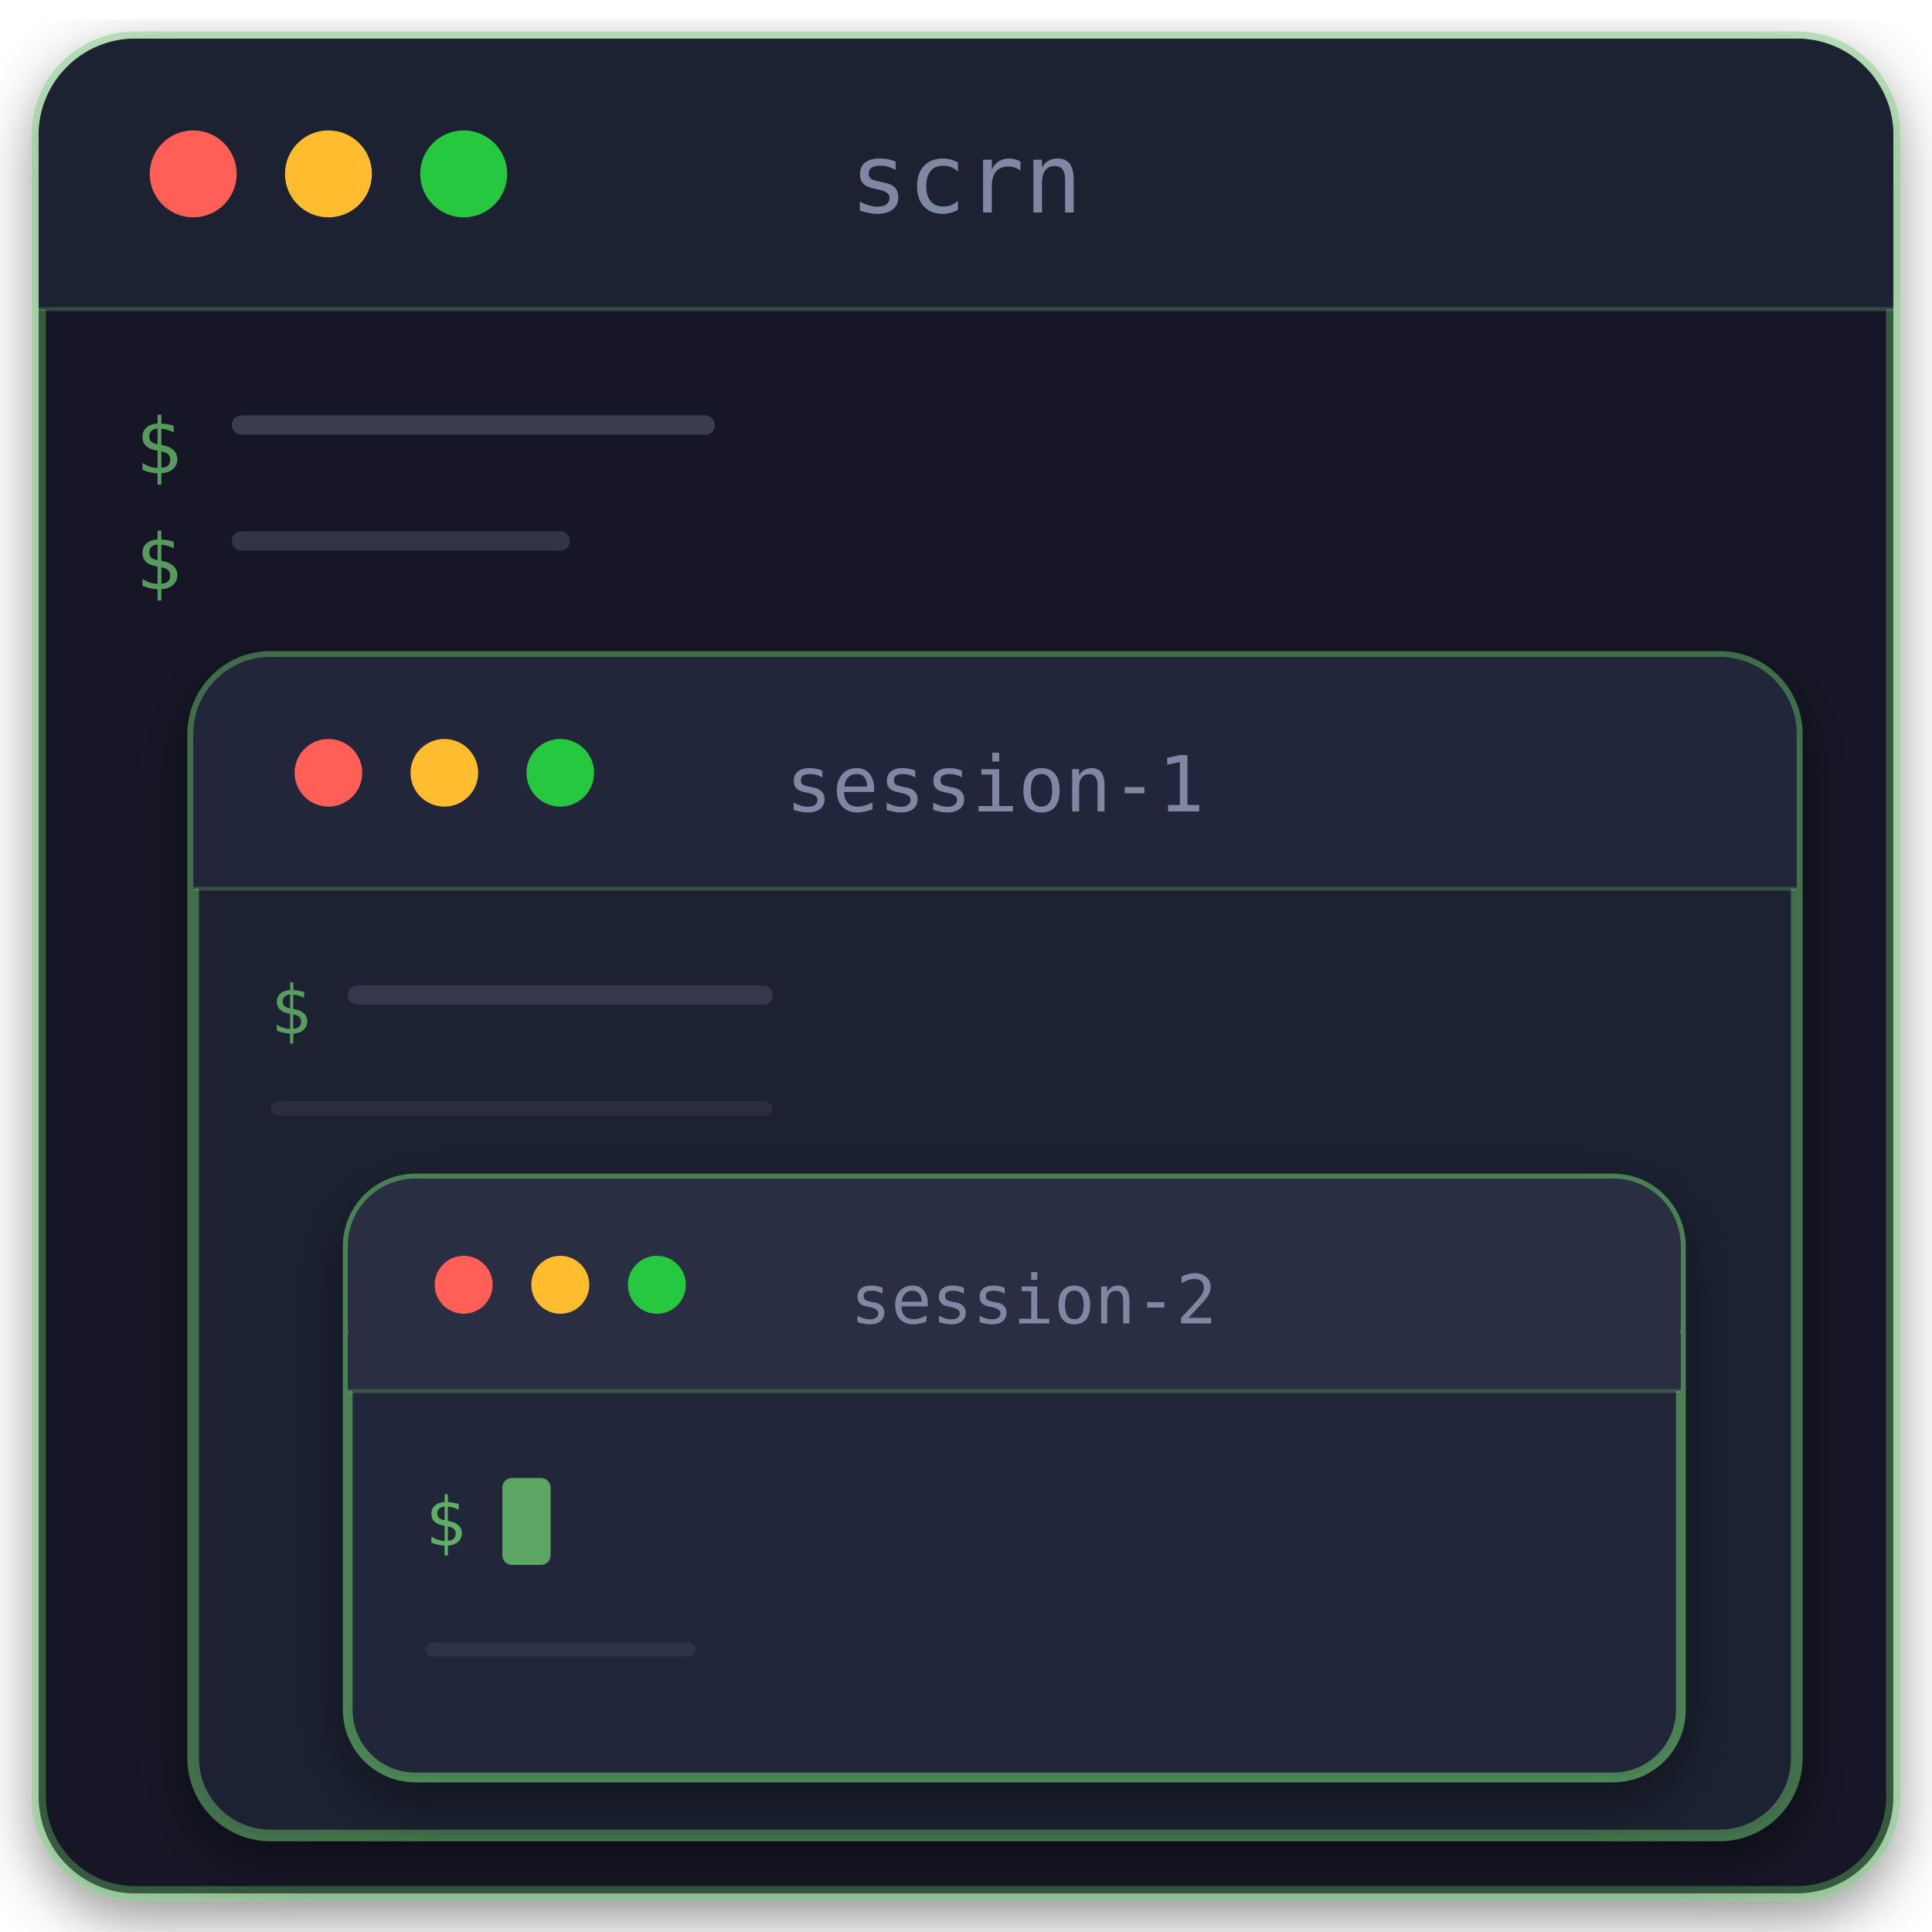
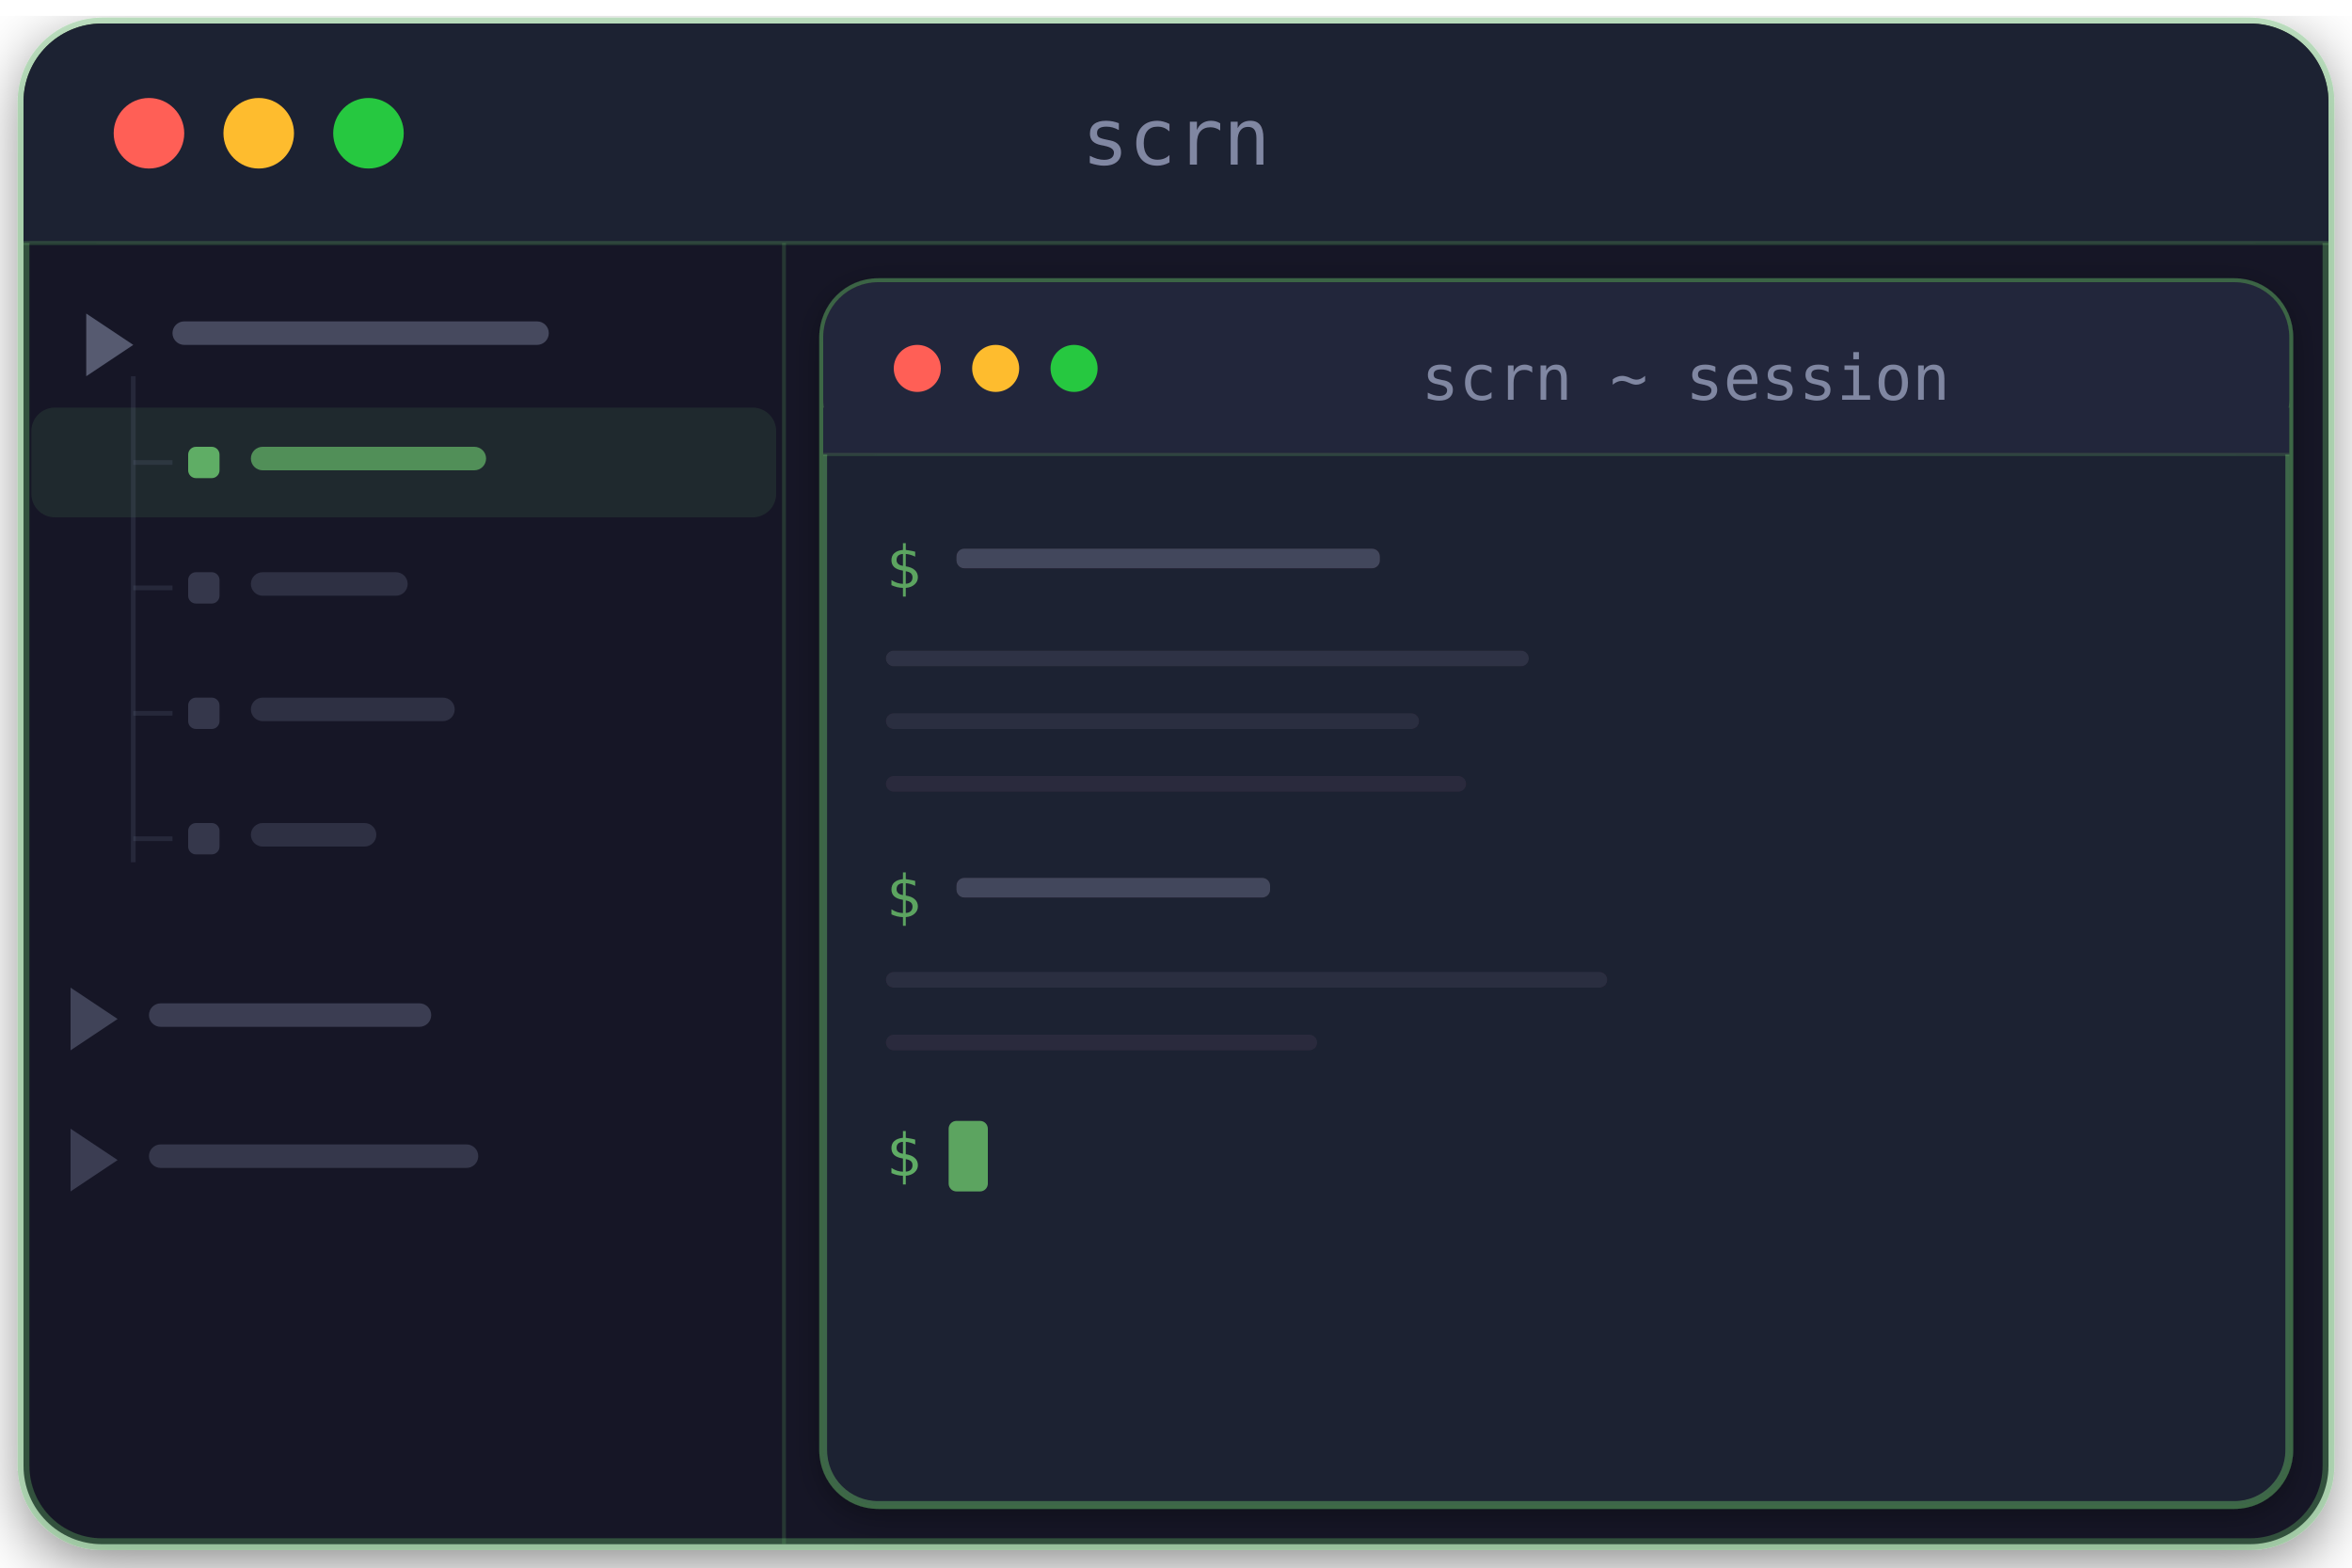
- <svg xmlns="http://www.w3.org/2000/svg" viewBox="0 0 200 200" width="200" height="200">
+ <svg xmlns="http://www.w3.org/2000/svg" viewBox="0 0 300 200" width="300" height="200">
  <defs>
-     <filter id="shadow" x="-10%" y="-10%" width="130%" height="130%">
-       <feDropShadow dx="0" dy="2" stdDeviation="3" flood-color="#000" flood-opacity="0.45" />
+     <filter id="shadow" x="-8%" y="-8%" width="120%" height="120%">
+       <feDropShadow dx="0" dy="2" stdDeviation="4" flood-color="#000" flood-opacity="0.5" />
+     </filter>
+     <filter id="inset" x="-5%" y="-5%" width="112%" height="112%">
+       <feDropShadow dx="0" dy="1" stdDeviation="2" flood-color="#000" flood-opacity="0.35" />
    </filter>
  </defs>
  <g filter="url(#shadow)">
-     <rect x="4" y="4" width="192" height="192" rx="10" fill="#181926" stroke="#66BB6A" stroke-width="1.5" stroke-opacity="0.4" />
-     <rect x="4" y="4" width="192" height="28" rx="10" fill="#1e2030" />
-     <rect x="4" y="22" width="192" height="10" fill="#1e2030" />
-     <line x1="4" y1="32" x2="196" y2="32" stroke="#66BB6A" stroke-width="0.4" stroke-opacity="0.3" />
-     <circle cx="20" cy="18" r="4.5" fill="#ff5f57" />
-     <circle cx="34" cy="18" r="4.5" fill="#febc2e" />
-     <circle cx="48" cy="18" r="4.5" fill="#28c840" />
-     <text x="100" y="22" text-anchor="middle" font-family="ui-monospace,SFMono-Regular,monospace" font-size="10" fill="#8087a2" font-weight="500">scrn</text>
-     <text x="14" y="49" font-family="ui-monospace,SFMono-Regular,monospace" font-size="8" fill="#66BB6A" opacity="0.8">$</text>
-     <rect x="24" y="43" width="50" height="2" rx="1" fill="#5b6078" opacity="0.5" />
-     <text x="14" y="61" font-family="ui-monospace,SFMono-Regular,monospace" font-size="8" fill="#66BB6A" opacity="0.8">$</text>
-     <rect x="24" y="55" width="35" height="2" rx="1" fill="#5b6078" opacity="0.4" />
+     <rect x="3" y="3" width="294" height="194" rx="10" fill="#181926" stroke="#66BB6A" stroke-width="1.5" stroke-opacity="0.35" />
+     <rect x="3" y="3" width="294" height="28" rx="10" fill="#1e2030" />
+     <rect x="3" y="21" width="294" height="10" fill="#1e2030" />
+     <line x1="3" y1="31" x2="297" y2="31" stroke="#66BB6A" stroke-width="0.5" stroke-opacity="0.25" />
+     <circle cx="19" cy="17" r="4.5" fill="#ff5f57" />
+     <circle cx="33" cy="17" r="4.5" fill="#febc2e" />
+     <circle cx="47" cy="17" r="4.5" fill="#28c840" />
+     <text x="150" y="21" text-anchor="middle" font-family="ui-monospace,SFMono-Regular,monospace" font-size="10" fill="#8087a2" font-weight="500">scrn</text>
  </g>
-   <g filter="url(#shadow)">
-     <rect x="20" y="68" width="166" height="122" rx="8" fill="#1e2030" stroke="#66BB6A" stroke-width="1.2" stroke-opacity="0.5" />
-     <rect x="20" y="68" width="166" height="24" rx="8" fill="#24273a" />
-     <rect x="20" y="84" width="166" height="8" fill="#24273a" />
-     <line x1="20" y1="92" x2="186" y2="92" stroke="#66BB6A" stroke-width="0.4" stroke-opacity="0.3" />
-     <circle cx="34" cy="80" r="3.5" fill="#ff5f57" />
-     <circle cx="46" cy="80" r="3.5" fill="#febc2e" />
-     <circle cx="58" cy="80" r="3.5" fill="#28c840" />
-     <text x="103" y="84" text-anchor="middle" font-family="ui-monospace,SFMono-Regular,monospace" font-size="8" fill="#8087a2">session-1</text>
-     <text x="28" y="107" font-family="ui-monospace,SFMono-Regular,monospace" font-size="7" fill="#66BB6A" opacity="0.8">$</text>
-     <rect x="36" y="102" width="44" height="2" rx="1" fill="#5b6078" opacity="0.4" />
-     <rect x="28" y="114" width="52" height="1.5" rx="1" fill="#494d64" opacity="0.3" />
-   </g>
-   <g filter="url(#shadow)">
-     <rect x="36" y="122" width="138" height="62" rx="7" fill="#24273a" stroke="#66BB6A" stroke-width="1" stroke-opacity="0.6" />
-     <rect x="36" y="122" width="138" height="22" rx="7" fill="#2a2d42" />
-     <rect x="36" y="138" width="138" height="6" fill="#2a2d42" />
-     <line x1="36" y1="144" x2="174" y2="144" stroke="#66BB6A" stroke-width="0.4" stroke-opacity="0.3" />
-     <circle cx="48" cy="133" r="3" fill="#ff5f57" />
-     <circle cx="58" cy="133" r="3" fill="#febc2e" />
-     <circle cx="68" cy="133" r="3" fill="#28c840" />
-     <text x="107" y="137" text-anchor="middle" font-family="ui-monospace,SFMono-Regular,monospace" font-size="7" fill="#8087a2">session-2</text>
-     <text x="44" y="160" font-family="ui-monospace,SFMono-Regular,monospace" font-size="7" fill="#66BB6A" opacity="0.9">$</text>
-     <rect x="52" y="153" width="5" height="9" rx="1" fill="#66BB6A" opacity="0.85">
+   <line x1="100" y1="31" x2="100" y2="197" stroke="#66BB6A" stroke-width="0.5" stroke-opacity="0.2" />
+   <rect x="4" y="52" width="95" height="14" rx="3" fill="#66BB6A" opacity="0.12" />
+   <line x1="17" y1="48" x2="17" y2="110" stroke="#5b6078" stroke-width="0.6" stroke-opacity="0.25" />
+   <line x1="17" y1="59" x2="22" y2="59" stroke="#5b6078" stroke-width="0.6" stroke-opacity="0.25" />
+   <line x1="17" y1="75" x2="22" y2="75" stroke="#5b6078" stroke-width="0.6" stroke-opacity="0.25" />
+   <line x1="17" y1="91" x2="22" y2="91" stroke="#5b6078" stroke-width="0.6" stroke-opacity="0.25" />
+   <line x1="17" y1="107" x2="22" y2="107" stroke="#5b6078" stroke-width="0.6" stroke-opacity="0.25" />
+   <polygon points="11,40 17,44 11,48" fill="#8087a2" opacity="0.6" />
+   <rect x="22" y="41" width="48" height="3" rx="1.5" fill="#8087a2" opacity="0.45" />
+   <rect x="24" y="57" width="4" height="4" rx="1" fill="#66BB6A" opacity="0.9" />
+   <rect x="32" y="57" width="30" height="3" rx="1.5" fill="#66BB6A" opacity="0.7" />
+   <rect x="24" y="73" width="4" height="4" rx="1" fill="#5b6078" opacity="0.45" />
+   <rect x="32" y="73" width="20" height="3" rx="1.5" fill="#5b6078" opacity="0.35" />
+   <rect x="24" y="89" width="4" height="4" rx="1" fill="#5b6078" opacity="0.45" />
+   <rect x="32" y="89" width="26" height="3" rx="1.5" fill="#5b6078" opacity="0.35" />
+   <rect x="24" y="105" width="4" height="4" rx="1" fill="#5b6078" opacity="0.45" />
+   <rect x="32" y="105" width="16" height="3" rx="1.5" fill="#5b6078" opacity="0.35" />
+   <polygon points="9,126 15,130 9,134" fill="#8087a2" opacity="0.4" />
+   <rect x="19" y="128" width="36" height="3" rx="1.5" fill="#8087a2" opacity="0.35" />
+   <polygon points="9,144 15,148 9,152" fill="#8087a2" opacity="0.35" />
+   <rect x="19" y="146" width="42" height="3" rx="1.5" fill="#8087a2" opacity="0.3" />
+   <g filter="url(#inset)">
+     <rect x="105" y="36" width="187" height="156" rx="7" fill="#1e2030" stroke="#66BB6A" stroke-width="1" stroke-opacity="0.45" />
+     <rect x="105" y="36" width="187" height="22" rx="7" fill="#24273a" />
+     <rect x="105" y="52" width="187" height="6" fill="#24273a" />
+     <line x1="105" y1="58" x2="292" y2="58" stroke="#66BB6A" stroke-width="0.4" stroke-opacity="0.2" />
+     <circle cx="117" cy="47" r="3" fill="#ff5f57" />
+     <circle cx="127" cy="47" r="3" fill="#febc2e" />
+     <circle cx="137" cy="47" r="3" fill="#28c840" />
+     <text x="215" y="51" text-anchor="middle" font-family="ui-monospace,SFMono-Regular,monospace" font-size="8" fill="#8087a2">scrn ~ session</text>
+     <text x="113" y="75" font-family="ui-monospace,SFMono-Regular,monospace" font-size="7.5" fill="#66BB6A" opacity="0.85">$</text>
+     <rect x="122" y="70" width="54" height="2.5" rx="1" fill="#cad3f5" opacity="0.22" />
+     <rect x="113" y="83" width="82" height="2" rx="1" fill="#5b6078" opacity="0.28" />
+     <rect x="113" y="91" width="68" height="2" rx="1" fill="#5b6078" opacity="0.22" />
+     <rect x="113" y="99" width="74" height="2" rx="1" fill="#5b6078" opacity="0.18" />
+     <text x="113" y="117" font-family="ui-monospace,SFMono-Regular,monospace" font-size="7.5" fill="#66BB6A" opacity="0.85">$</text>
+     <rect x="122" y="112" width="40" height="2.5" rx="1" fill="#cad3f5" opacity="0.22" />
+     <rect x="113" y="124" width="92" height="2" rx="1" fill="#5b6078" opacity="0.22" />
+     <rect x="113" y="132" width="55" height="2" rx="1" fill="#5b6078" opacity="0.18" />
+     <text x="113" y="150" font-family="ui-monospace,SFMono-Regular,monospace" font-size="7.5" fill="#66BB6A" opacity="0.9">$</text>
+     <rect x="121" y="143" width="5" height="9" rx="1" fill="#66BB6A" opacity="0.85">
      <animate attributeName="opacity" values="0.85;0.15;0.85" dur="1.2s" repeatCount="indefinite" />
    </rect>
-     <rect x="44" y="170" width="28" height="1.5" rx="1" fill="#494d64" opacity="0.25" />
  </g>
</svg>
